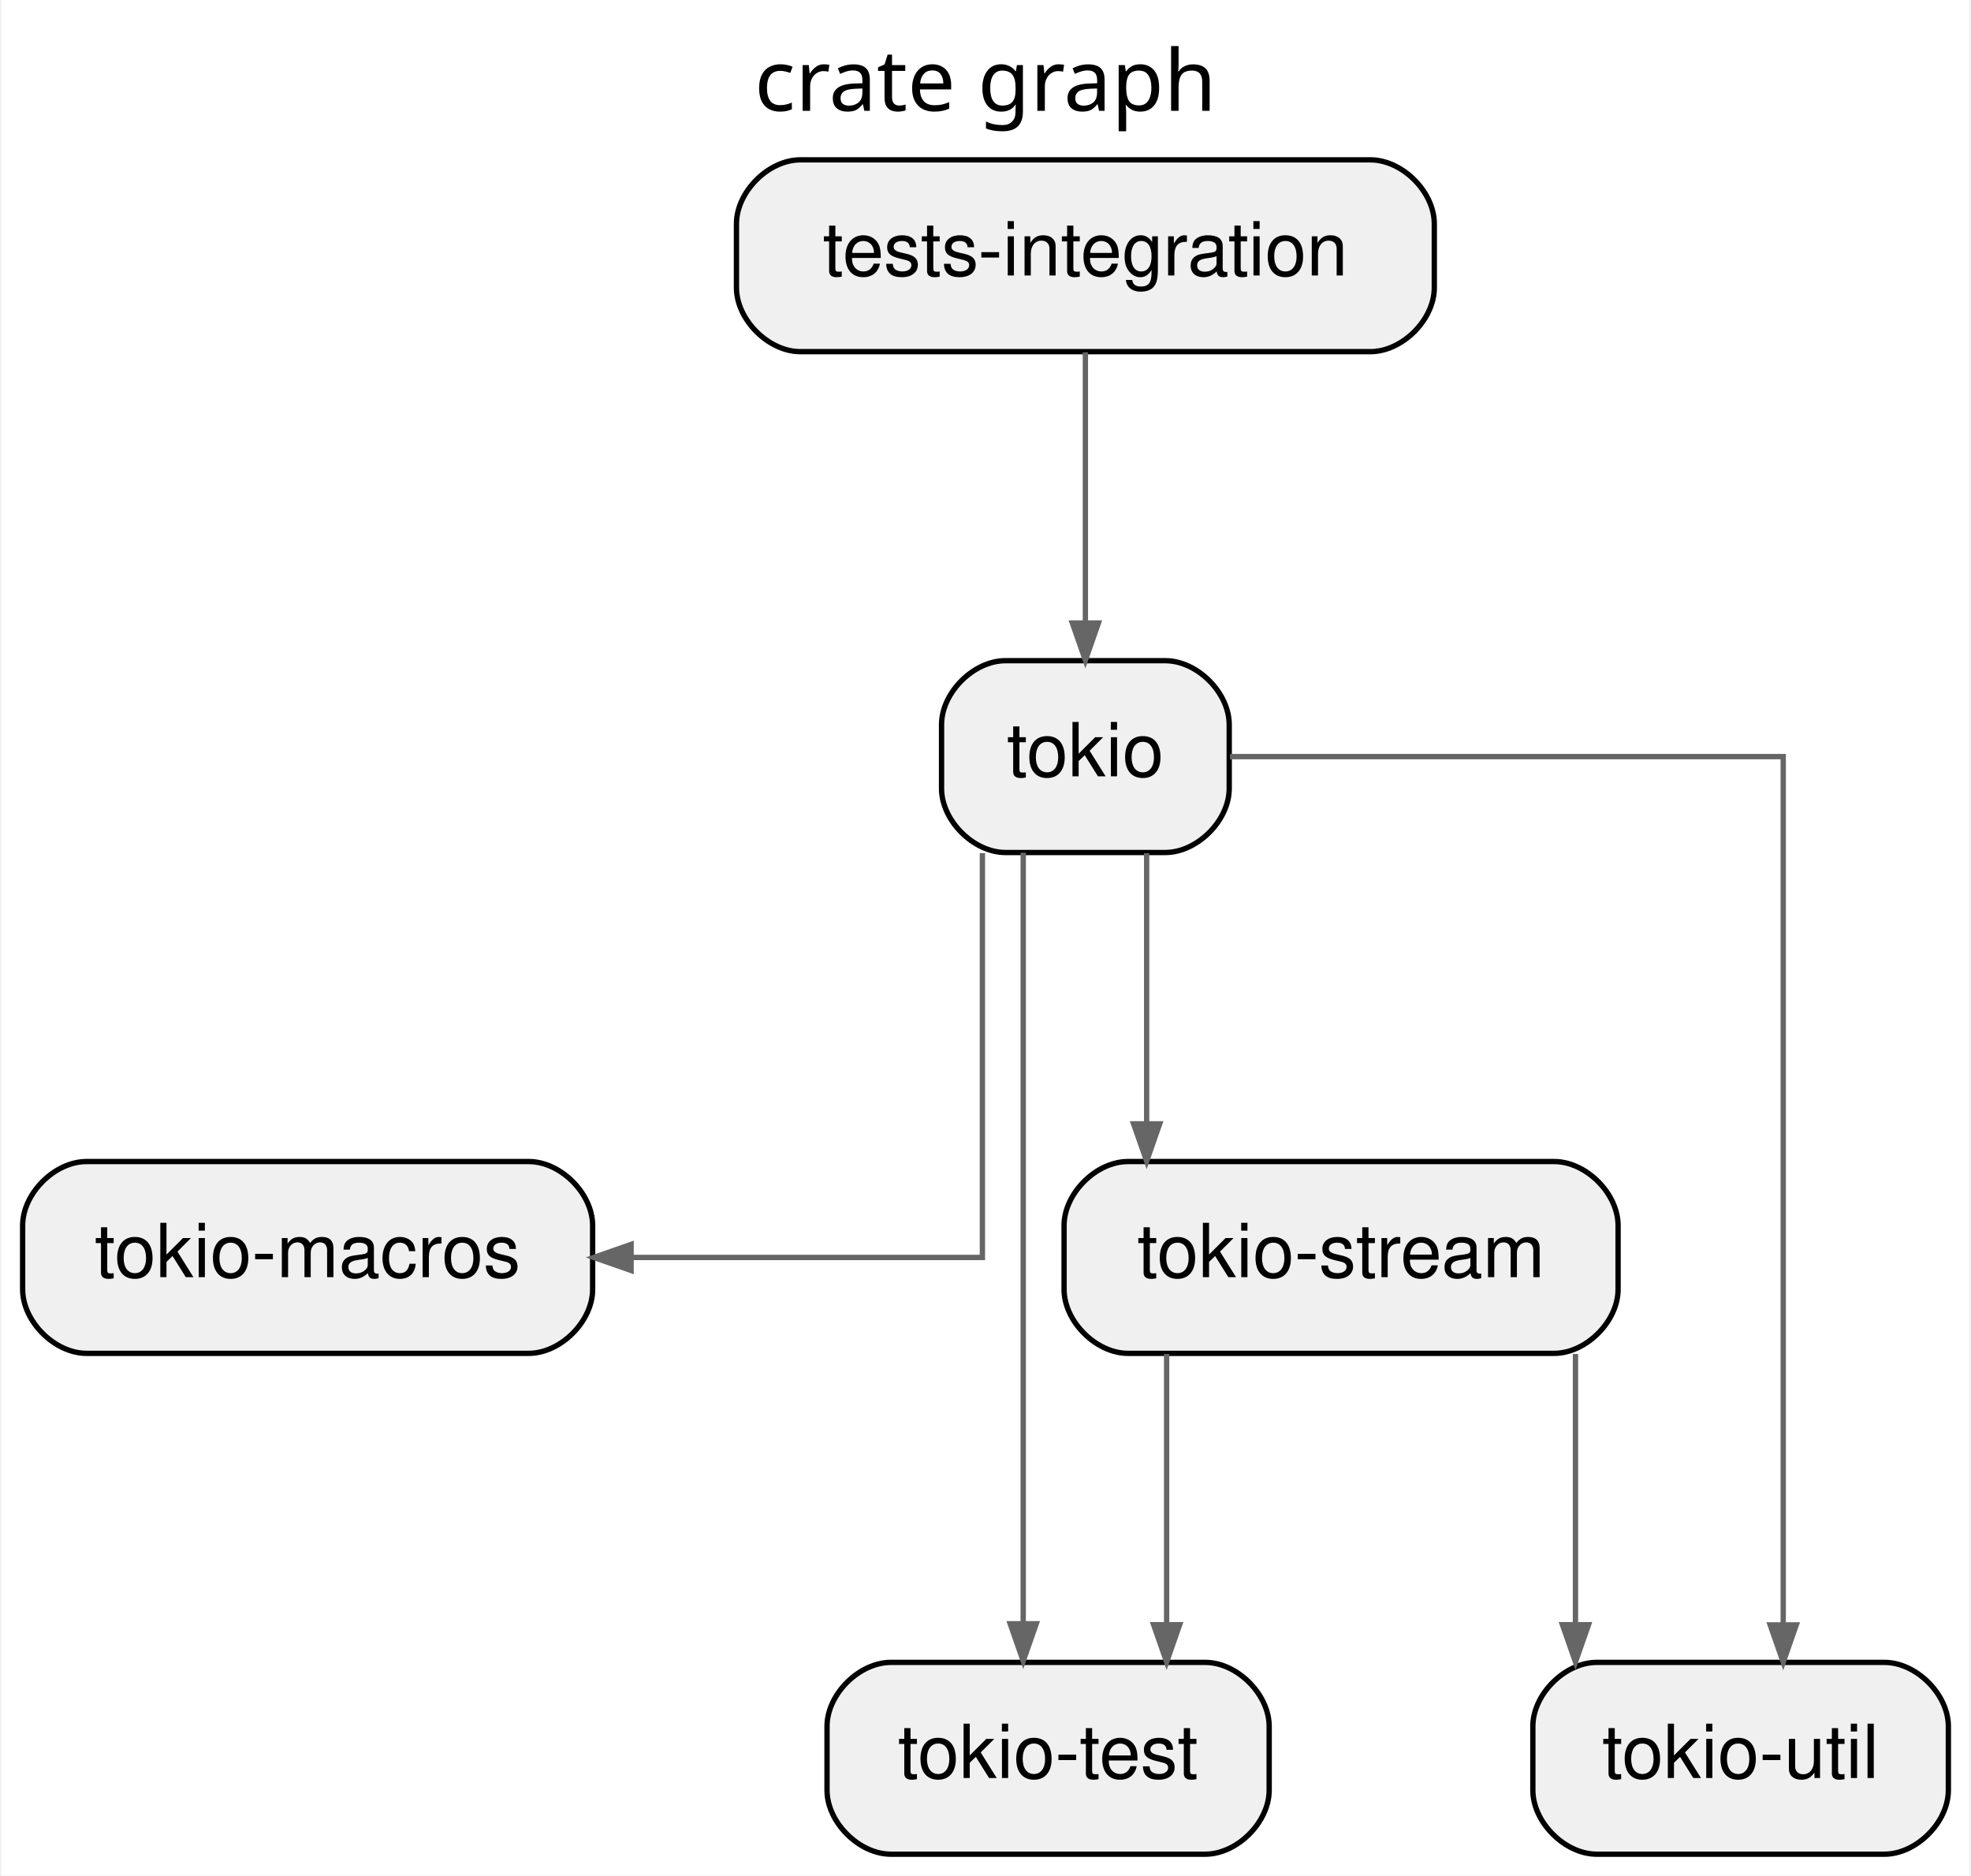
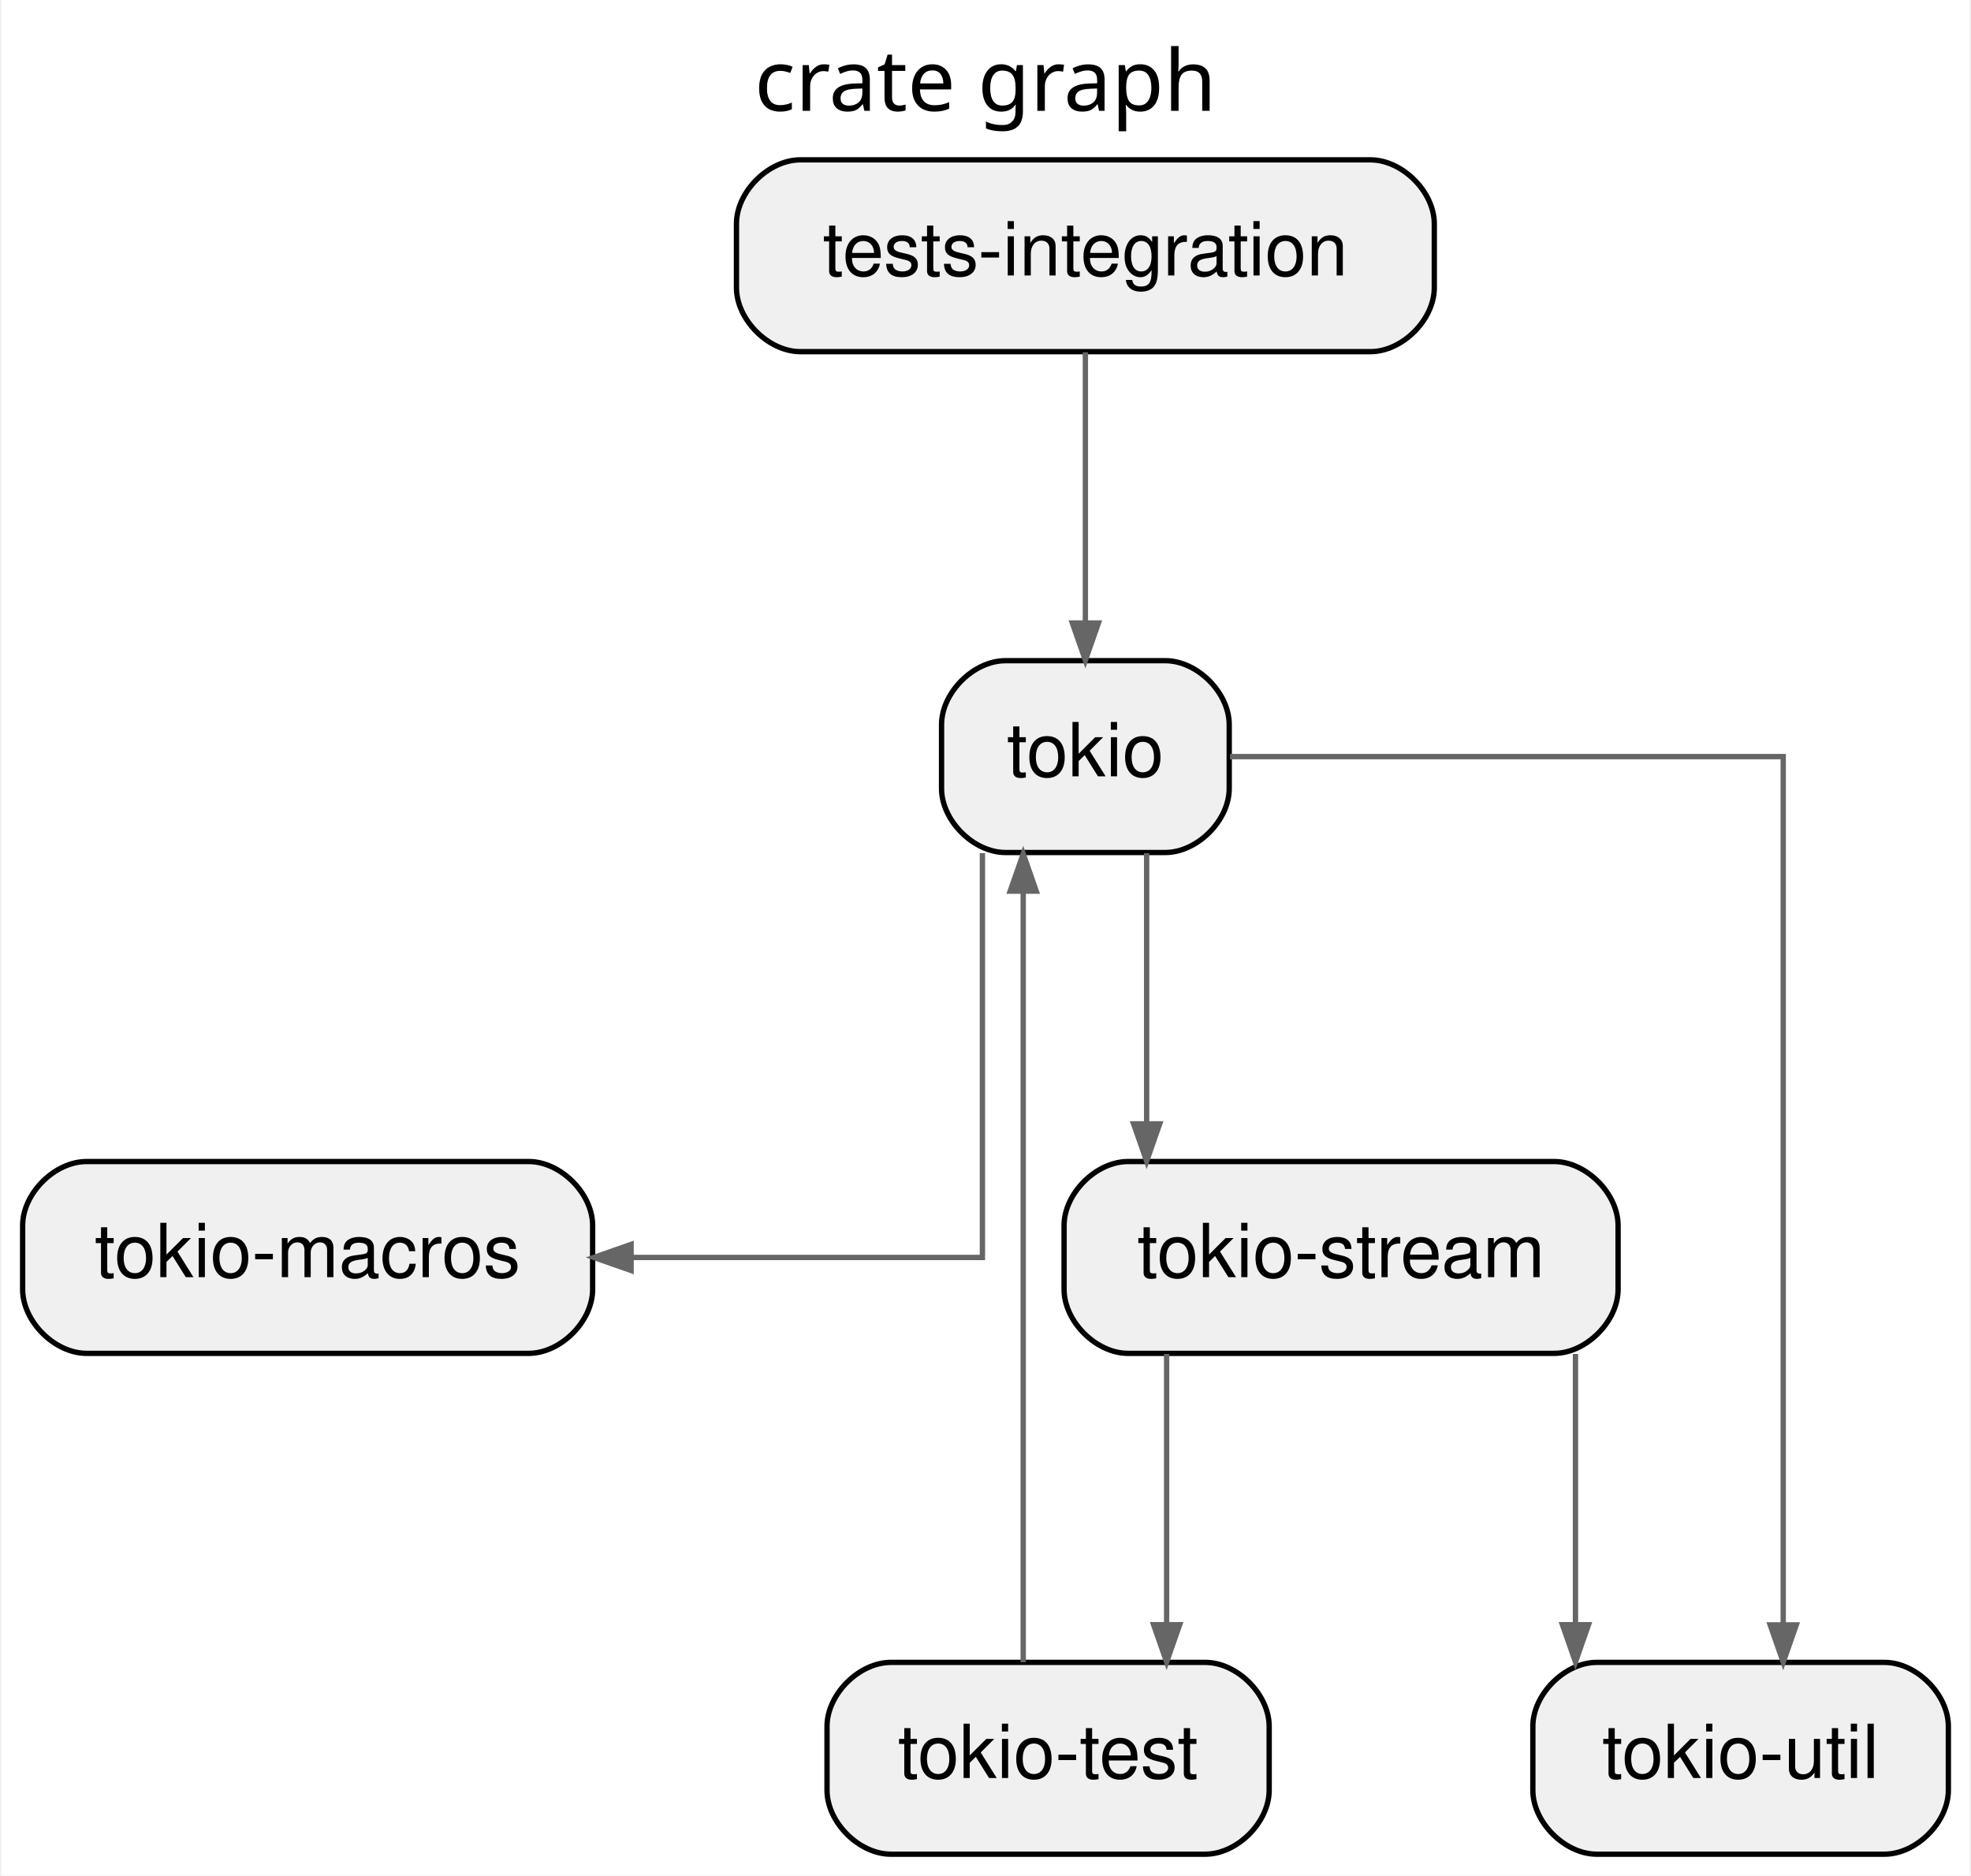
<svg xmlns="http://www.w3.org/2000/svg" width="370pt" height="352pt" viewBox="0.00 0.00 369.50 352.00">
  <g id="graph0" class="graph" transform="scale(1 1) rotate(0) translate(4 348)">
    <polygon fill="white" stroke="transparent" points="-4,4 -4,-348 365.5,-348 365.5,4 -4,4" />
    <text text-anchor="middle" x="180.75" y="-327.2" font-family="Helvetica Bold" font-size="16.00">crate graph</text>
    <g id="node1" class="node">
      <path fill="#f0f0f0" stroke="black" d="M253,-318C253,-318 146,-318 146,-318 140,-318 134,-312 134,-306 134,-306 134,-294 134,-294 134,-288 140,-282 146,-282 146,-282 253,-282 253,-282 259,-282 265,-288 265,-294 265,-294 265,-306 265,-306 265,-312 259,-318 253,-318" />
      <text text-anchor="middle" x="199.5" y="-296.3" font-family="Helvetica,sans-Serif" font-size="14.00">tests-integration</text>
    </g>
    <g id="node2" class="node">
      <path fill="#f0f0f0" stroke="black" d="M214.5,-224C214.5,-224 184.5,-224 184.5,-224 178.5,-224 172.5,-218 172.5,-212 172.5,-212 172.5,-200 172.5,-200 172.5,-194 178.5,-188 184.5,-188 184.5,-188 214.5,-188 214.5,-188 220.5,-188 226.5,-194 226.5,-200 226.5,-200 226.5,-212 226.5,-212 226.5,-218 220.5,-224 214.5,-224" />
      <text text-anchor="middle" x="199.5" y="-202.3" font-family="Helvetica,sans-Serif" font-size="14.00">tokio</text>
    </g>
    <g id="edge1" class="edge">
      <path fill="none" stroke="#666666" d="M199.5,-281.88C199.5,-281.88 199.5,-231.07 199.5,-231.07" />
      <polygon fill="#666666" stroke="#666666" points="201.95,-231.07 199.5,-224.07 197.05,-231.07 201.95,-231.07" />
    </g>
    <g id="node3" class="node">
      <path fill="#f0f0f0" stroke="black" d="M95,-130C95,-130 12,-130 12,-130 6,-130 0,-124 0,-118 0,-118 0,-106 0,-106 0,-100 6,-94 12,-94 12,-94 95,-94 95,-94 101,-94 107,-100 107,-106 107,-106 107,-118 107,-118 107,-124 101,-130 95,-130" />
      <text text-anchor="middle" x="53.5" y="-108.3" font-family="Helvetica,sans-Serif" font-size="14.00">tokio-macros</text>
    </g>
    <g id="edge2" class="edge">
      <path fill="none" stroke="#666666" d="M180.17,-187.88C180.17,-160.56 180.17,-112 180.17,-112 180.17,-112 114.22,-112 114.22,-112" />
      <polygon fill="#666666" stroke="#666666" points="114.22,-109.55 107.22,-112 114.22,-114.45 114.22,-109.55" />
    </g>
    <g id="node4" class="node">
      <path fill="#f0f0f0" stroke="black" d="M287.5,-130C287.5,-130 207.5,-130 207.5,-130 201.5,-130 195.5,-124 195.5,-118 195.5,-118 195.5,-106 195.5,-106 195.5,-100 201.5,-94 207.5,-94 207.5,-94 287.5,-94 287.5,-94 293.5,-94 299.5,-100 299.5,-106 299.5,-106 299.5,-118 299.5,-118 299.5,-124 293.5,-130 287.5,-130" />
      <text text-anchor="middle" x="247.5" y="-108.3" font-family="Helvetica,sans-Serif" font-size="14.00">tokio-stream</text>
    </g>
    <g id="edge3" class="edge">
      <path fill="none" stroke="#666666" d="M211,-187.88C211,-187.88 211,-137.07 211,-137.07" />
      <polygon fill="#666666" stroke="#666666" points="213.45,-137.07 211,-130.07 208.55,-137.07 213.45,-137.07" />
    </g>
+     <g id="node6" class="node">
+       <path fill="#f0f0f0" stroke="black" d="M349.5,-36C349.5,-36 295.5,-36 295.5,-36 289.5,-36 283.5,-30 283.5,-24 283.5,-24 283.5,-12 283.5,-12 283.5,-6 289.5,0 295.5,0 295.5,0 349.5,0 349.5,0 355.5,0 361.5,-6 361.5,-12 361.5,-12 361.5,-24 361.5,-24 361.5,-30 355.5,-36 349.5,-36" />
+       <text text-anchor="middle" x="322.5" y="-14.3" font-family="Helvetica,sans-Serif" font-size="14.00">tokio-util</text>
+     </g>
+     <g id="edge4" class="edge">
+       <path fill="none" stroke="#666666" d="M226.64,-206C265.01,-206 330.5,-206 330.5,-206 330.5,-206 330.5,-43.03 330.5,-43.03" />
+       <polygon fill="#666666" stroke="#666666" points="332.95,-43.03 330.5,-36.03 328.05,-43.03 332.95,-43.03" />
+     </g>
    <g id="node5" class="node">
      <path fill="#f0f0f0" stroke="black" d="M222,-36C222,-36 163,-36 163,-36 157,-36 151,-30 151,-24 151,-24 151,-12 151,-12 151,-6 157,0 163,0 163,0 222,0 222,0 228,0 234,-6 234,-12 234,-12 234,-24 234,-24 234,-30 228,-36 222,-36" />
      <text text-anchor="middle" x="192.5" y="-14.3" font-family="Helvetica,sans-Serif" font-size="14.00">tokio-test</text>
    </g>
-     <g id="edge4" class="edge">
-       <path fill="none" stroke="#666666" d="M187.83,-187.97C187.83,-187.97 187.83,-43.25 187.83,-43.25" />
-       <polygon fill="#666666" stroke="#666666" points="190.28,-43.25 187.83,-36.25 185.38,-43.25 190.28,-43.25" />
-     </g>
-     <g id="node6" class="node">
-       <path fill="#f0f0f0" stroke="black" d="M349.5,-36C349.5,-36 295.5,-36 295.5,-36 289.5,-36 283.5,-30 283.5,-24 283.5,-24 283.5,-12 283.5,-12 283.5,-6 289.5,0 295.5,0 295.5,0 349.5,0 349.5,0 355.5,0 361.5,-6 361.5,-12 361.5,-12 361.5,-24 361.5,-24 361.5,-30 355.5,-36 349.5,-36" />
-       <text text-anchor="middle" x="322.5" y="-14.3" font-family="Helvetica,sans-Serif" font-size="14.00">tokio-util</text>
-     </g>
    <g id="edge5" class="edge">
-       <path fill="none" stroke="#666666" d="M226.64,-206C265.01,-206 330.5,-206 330.5,-206 330.5,-206 330.5,-43.03 330.5,-43.03" />
-       <polygon fill="#666666" stroke="#666666" points="332.95,-43.03 330.5,-36.03 328.05,-43.03 332.95,-43.03" />
-     </g>
-     <g id="edge6" class="edge">
      <path fill="none" stroke="#666666" d="M214.75,-93.88C214.75,-93.88 214.75,-43.07 214.75,-43.07" />
      <polygon fill="#666666" stroke="#666666" points="217.2,-43.07 214.75,-36.07 212.3,-43.07 217.2,-43.07" />
    </g>
-     <g id="edge7" class="edge">
+     <g id="edge6" class="edge">
      <path fill="none" stroke="#666666" d="M291.5,-93.88C291.5,-93.88 291.5,-43.07 291.5,-43.07" />
      <polygon fill="#666666" stroke="#666666" points="293.95,-43.07 291.5,-36.07 289.05,-43.07 293.95,-43.07" />
    </g>
+     <g id="edge7" class="edge">
+       <path fill="none" stroke="#666666" d="M187.83,-36.03C187.83,-36.03 187.83,-180.75 187.83,-180.75" />
+       <polygon fill="#666666" stroke="#666666" points="185.38,-180.75 187.83,-187.75 190.28,-180.75 185.38,-180.75" />
+     </g>
  </g>
</svg>
